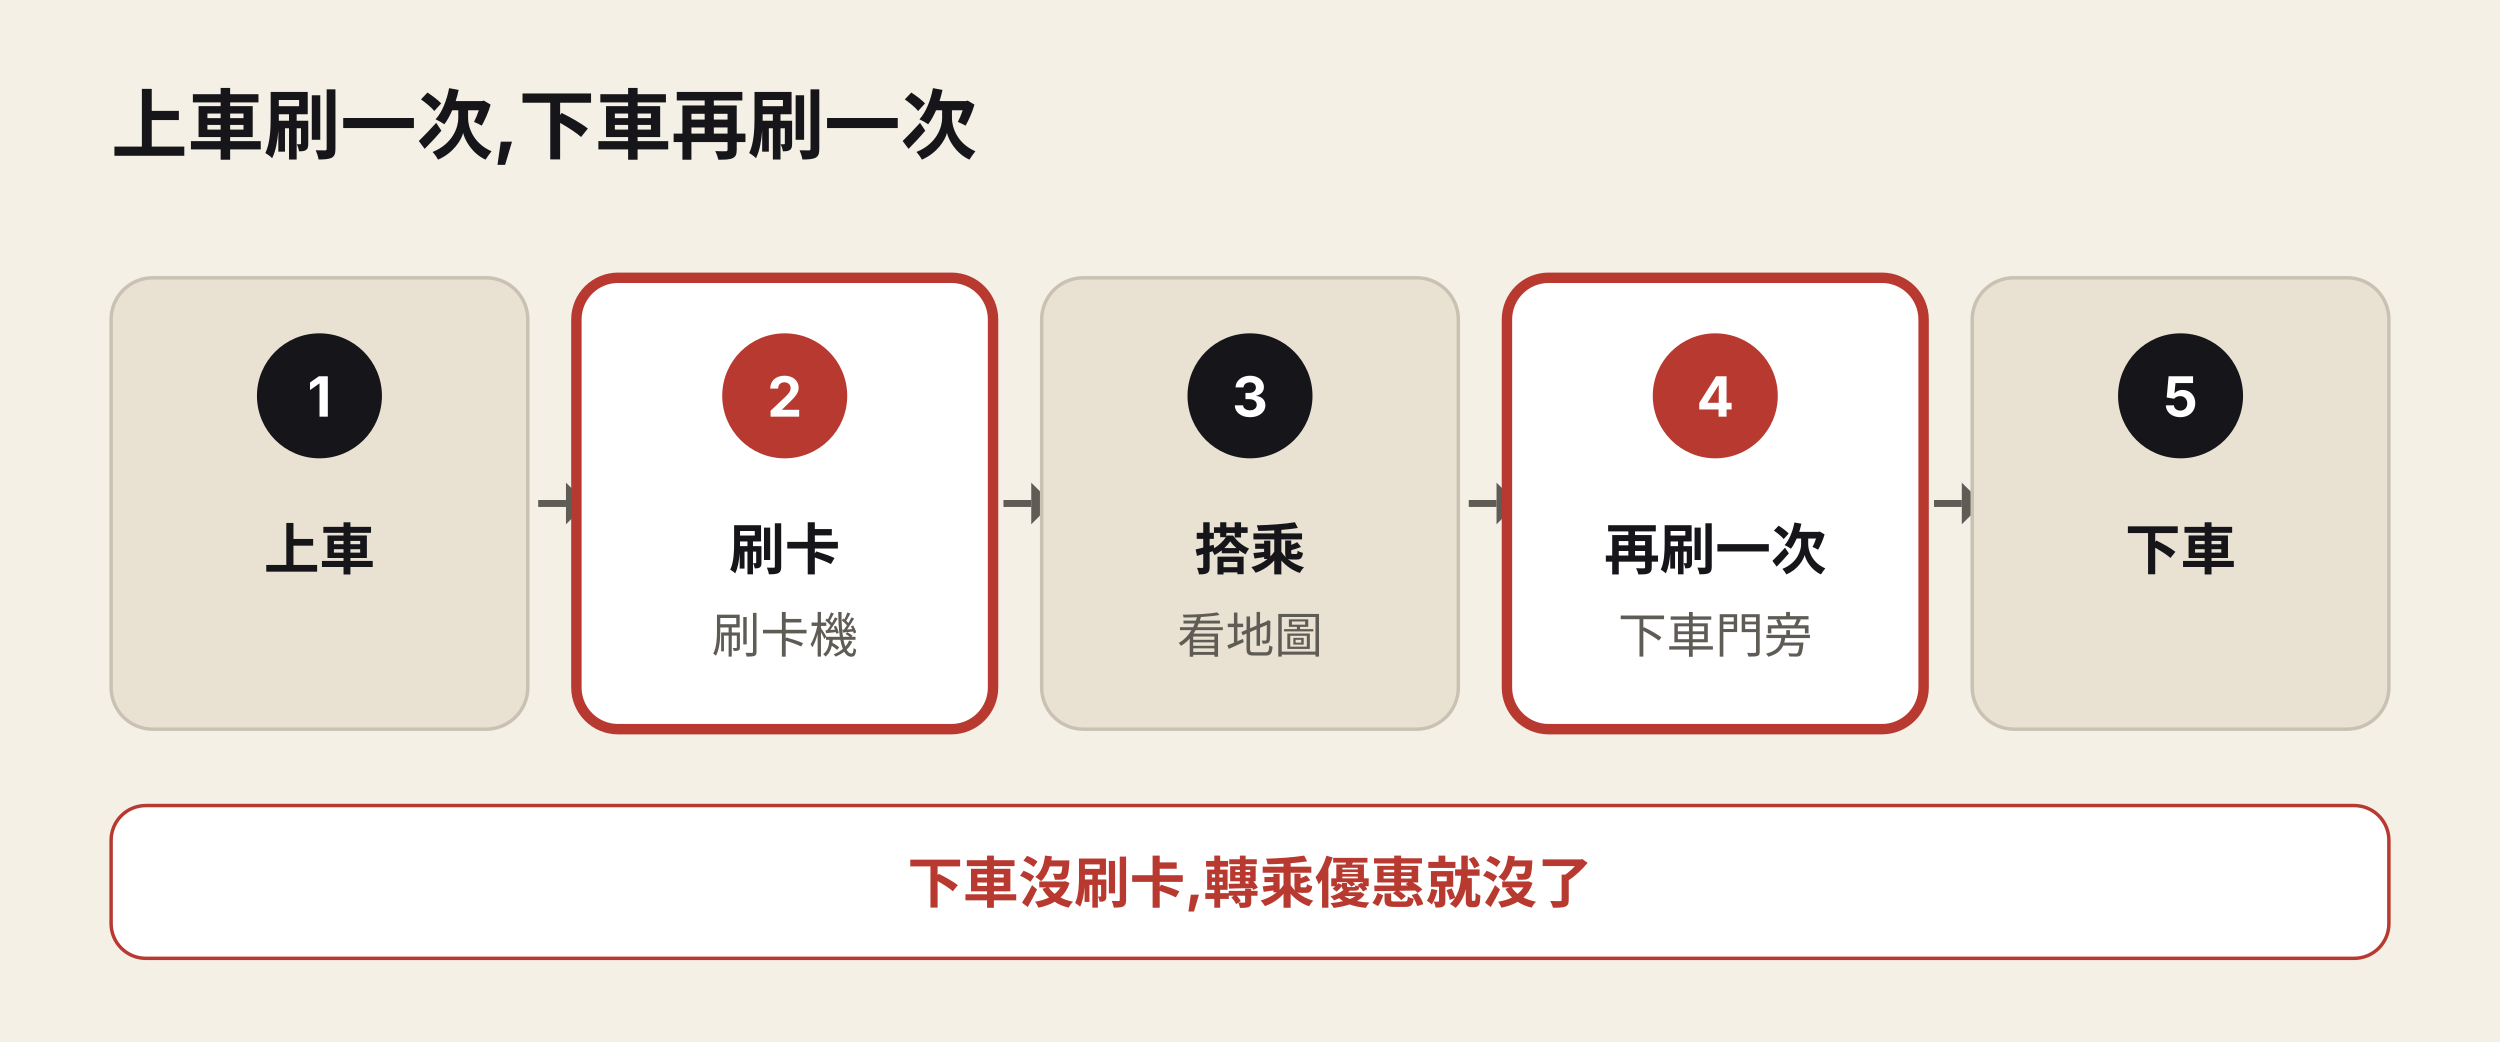
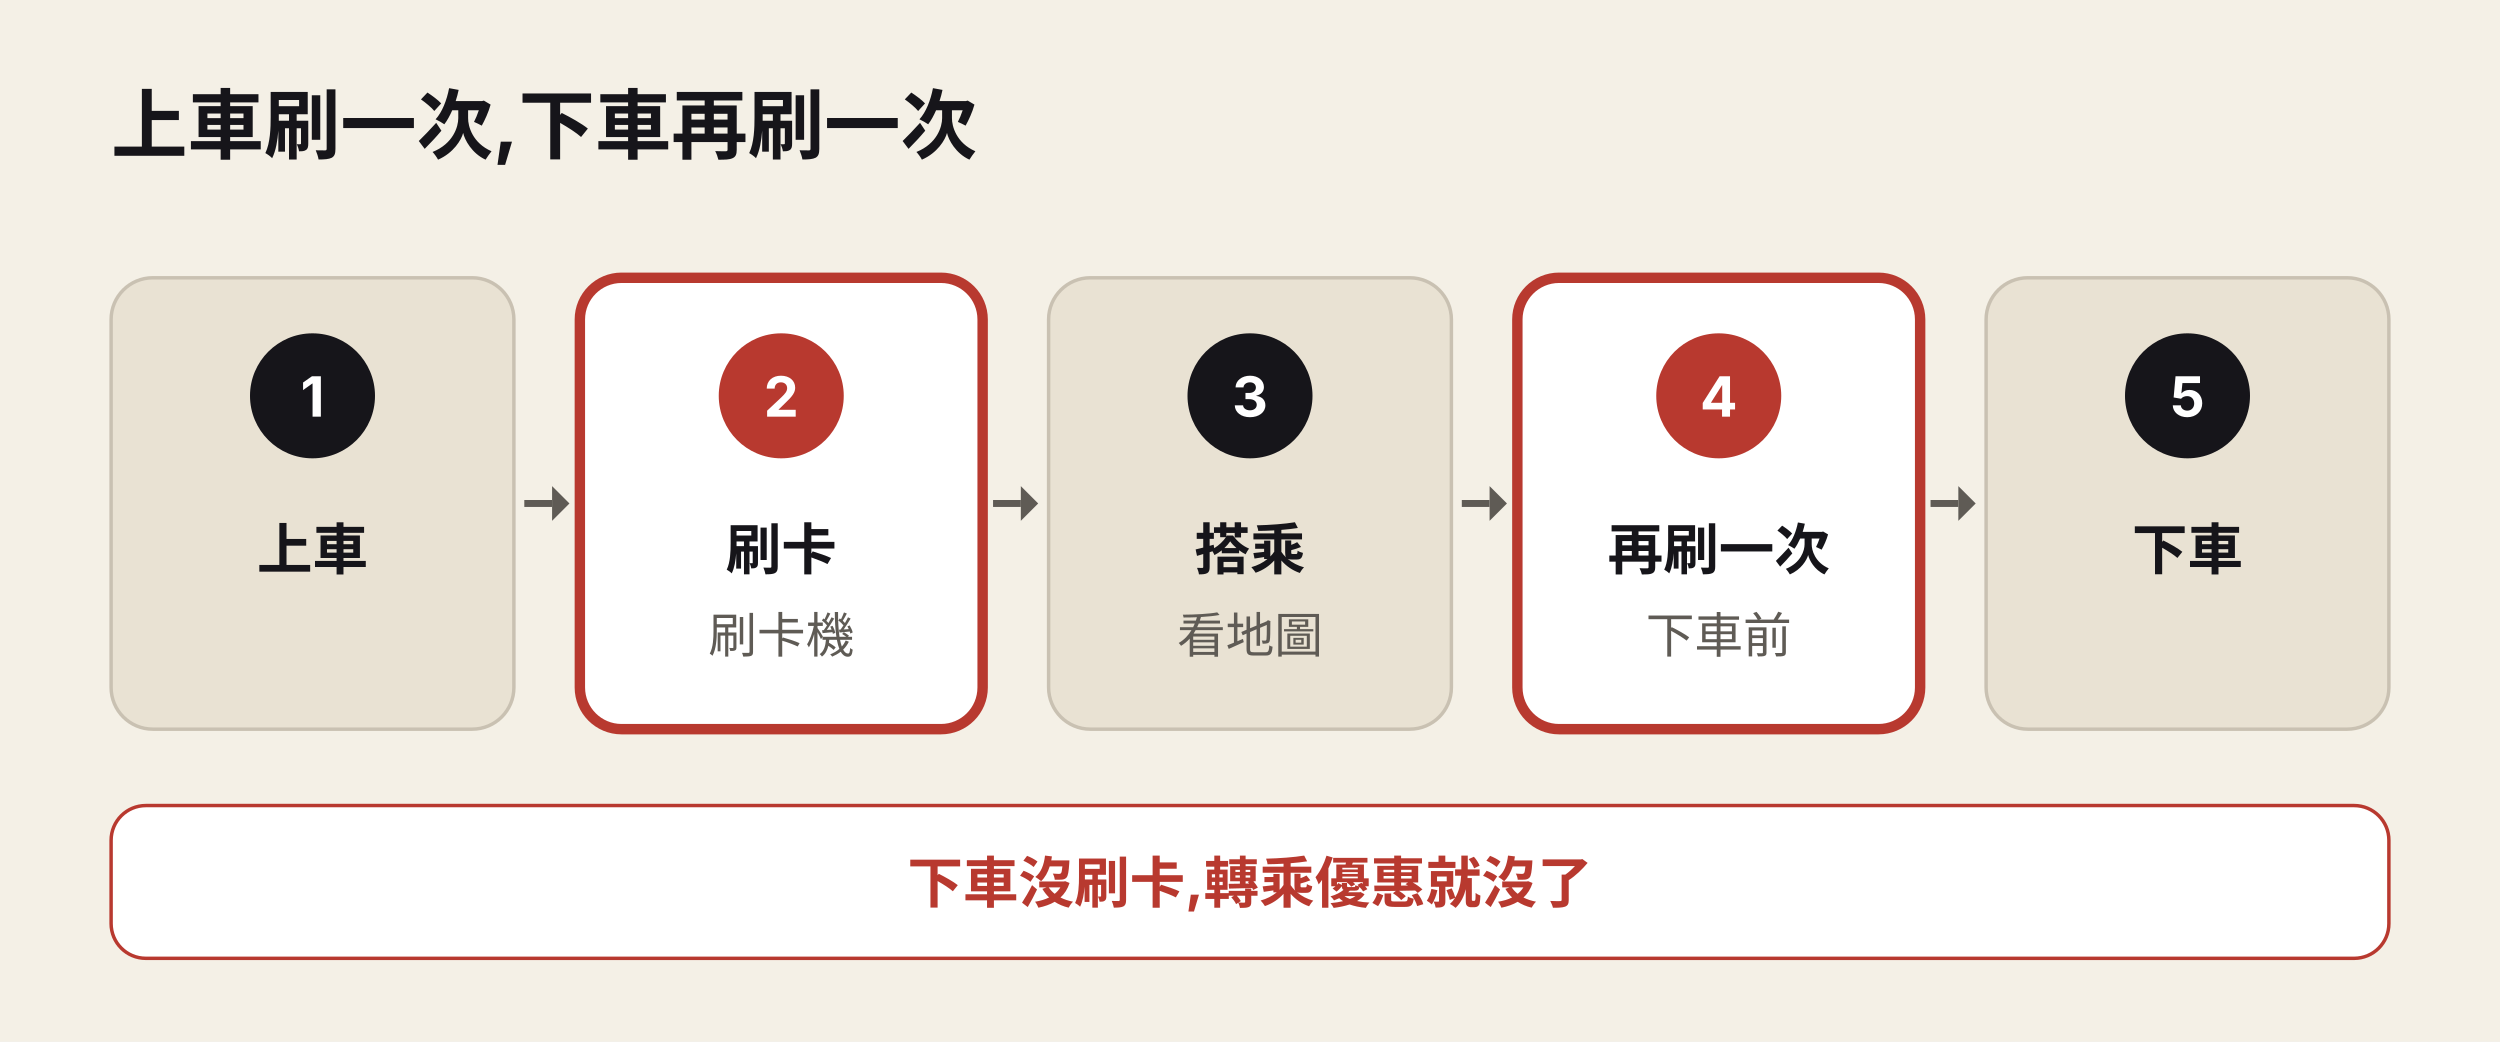
<svg xmlns="http://www.w3.org/2000/svg" viewBox="0 0 720 300" role="img" aria-label="上車刷一次,下車再刷一次" font-family="system-ui, -apple-system, &quot;Noto Sans KR&quot;, &quot;Noto Sans JP&quot;, &quot;Noto Sans TC&quot;, sans-serif">
  <rect width="720" height="300" fill="#f4f0e6" />
  <text x="32" y="44" font-size="22" font-weight="700" fill="#16151a">上車刷一次,下車再刷一次</text>
-   <rect x="32.0" y="80" width="120" height="130" rx="12" fill="#e9e2d3" stroke="#c9c1b2" stroke-width="1" />
-   <circle cx="92.0" cy="114" r="18" fill="#16151a" />
-   <text x="92.0" y="120" font-size="16" font-weight="700" fill="#ffffff" text-anchor="middle">1</text>
-   <text x="92.0" y="164" font-size="16" font-weight="700" fill="#16151a" text-anchor="middle">上車</text>
-   <path d="M155.0 145 L163.0 145" stroke="#5f5b55" stroke-width="2" />
-   <path d="M163.0 139 L169.0 145 L163.0 151 Z" fill="#5f5b55" />
-   <rect x="166.0" y="80" width="120" height="130" rx="12" fill="#ffffff" stroke="#b8392f" stroke-width="3" />
-   <circle cx="226.0" cy="114" r="18" fill="#b8392f" />
-   <text x="226.0" y="120" font-size="16" font-weight="700" fill="#ffffff" text-anchor="middle">2</text>
-   <text x="226.0" y="164" font-size="16" font-weight="700" fill="#16151a" text-anchor="middle">刷卡</text>
-   <text x="226.0" y="188" font-size="14" font-weight="400" fill="#5f5b55" text-anchor="middle">刷卡機</text>
-   <path d="M289.0 145 L297.0 145" stroke="#5f5b55" stroke-width="2" />
-   <path d="M297.0 139 L303.0 145 L297.0 151 Z" fill="#5f5b55" />
-   <rect x="300.0" y="80" width="120" height="130" rx="12" fill="#e9e2d3" stroke="#c9c1b2" stroke-width="1" />
+   <rect x="32" y="80" width="116" height="130" rx="12" fill="#e9e2d3" stroke="#c9c1b2" stroke-width="1" />
+   <circle cx="90.0" cy="114" r="18" fill="#16151a" />
+   <text x="90.0" y="120" font-size="16" font-weight="700" fill="#ffffff" text-anchor="middle">1</text>
+   <text x="90.0" y="164" font-size="16" font-weight="700" fill="#16151a" text-anchor="middle">上車</text>
+   <path d="M151 145 L159 145" stroke="#5f5b55" stroke-width="2" />
+   <path d="M159 140 L164 145 L159 150 Z" fill="#5f5b55" />
+   <rect x="167" y="80" width="116" height="130" rx="12" fill="#ffffff" stroke="#b8392f" stroke-width="3" />
+   <circle cx="225.0" cy="114" r="18" fill="#b8392f" />
+   <text x="225.0" y="120" font-size="16" font-weight="700" fill="#ffffff" text-anchor="middle">2</text>
+   <text x="225.0" y="164" font-size="16" font-weight="700" fill="#16151a" text-anchor="middle">刷卡</text>
+   <text x="225.0" y="188" font-size="14" font-weight="400" fill="#5f5b55" text-anchor="middle">刷卡機</text>
+   <path d="M286 145 L294 145" stroke="#5f5b55" stroke-width="2" />
+   <path d="M294 140 L299 145 L294 150 Z" fill="#5f5b55" />
+   <rect x="302" y="80" width="116" height="130" rx="12" fill="#e9e2d3" stroke="#c9c1b2" stroke-width="1" />
  <circle cx="360.0" cy="114" r="18" fill="#16151a" />
  <text x="360.0" y="120" font-size="16" font-weight="700" fill="#ffffff" text-anchor="middle">3</text>
  <text x="360.0" y="164" font-size="16" font-weight="700" fill="#16151a" text-anchor="middle">搭乘</text>
  <text x="360.0" y="188" font-size="14" font-weight="400" fill="#5f5b55" text-anchor="middle">看地圖</text>
-   <path d="M423.0 145 L431.0 145" stroke="#5f5b55" stroke-width="2" />
-   <path d="M431.0 139 L437.0 145 L431.0 151 Z" fill="#5f5b55" />
-   <rect x="434.0" y="80" width="120" height="130" rx="12" fill="#ffffff" stroke="#b8392f" stroke-width="3" />
-   <circle cx="494.0" cy="114" r="18" fill="#b8392f" />
-   <text x="494.0" y="120" font-size="16" font-weight="700" fill="#ffffff" text-anchor="middle">4</text>
-   <text x="494.0" y="164" font-size="16" font-weight="700" fill="#16151a" text-anchor="middle">再刷一次</text>
-   <text x="494.0" y="188" font-size="14" font-weight="400" fill="#5f5b55" text-anchor="middle">下車門旁</text>
-   <path d="M557.0 145 L565.0 145" stroke="#5f5b55" stroke-width="2" />
-   <path d="M565.0 139 L571.0 145 L565.0 151 Z" fill="#5f5b55" />
-   <rect x="568.0" y="80" width="120" height="130" rx="12" fill="#e9e2d3" stroke="#c9c1b2" stroke-width="1" />
-   <circle cx="628.0" cy="114" r="18" fill="#16151a" />
-   <text x="628.0" y="120" font-size="16" font-weight="700" fill="#ffffff" text-anchor="middle">5</text>
-   <text x="628.0" y="164" font-size="16" font-weight="700" fill="#16151a" text-anchor="middle">下車</text>
+   <path d="M421 145 L429 145" stroke="#5f5b55" stroke-width="2" />
+   <path d="M429 140 L434 145 L429 150 Z" fill="#5f5b55" />
+   <rect x="437" y="80" width="116" height="130" rx="12" fill="#ffffff" stroke="#b8392f" stroke-width="3" />
+   <circle cx="495.0" cy="114" r="18" fill="#b8392f" />
+   <text x="495.0" y="120" font-size="16" font-weight="700" fill="#ffffff" text-anchor="middle">4</text>
+   <text x="495.0" y="164" font-size="16" font-weight="700" fill="#16151a" text-anchor="middle">再刷一次</text>
+   <text x="495.0" y="188" font-size="14" font-weight="400" fill="#5f5b55" text-anchor="middle">下車前</text>
+   <path d="M556 145 L564 145" stroke="#5f5b55" stroke-width="2" />
+   <path d="M564 140 L569 145 L564 150 Z" fill="#5f5b55" />
+   <rect x="572" y="80" width="116" height="130" rx="12" fill="#e9e2d3" stroke="#c9c1b2" stroke-width="1" />
+   <circle cx="630.0" cy="114" r="18" fill="#16151a" />
+   <text x="630.0" y="120" font-size="16" font-weight="700" fill="#ffffff" text-anchor="middle">5</text>
+   <text x="630.0" y="164" font-size="16" font-weight="700" fill="#16151a" text-anchor="middle">下車</text>
  <rect x="32" y="232" width="656" height="44" rx="10" fill="#ffffff" stroke="#b8392f" />
  <text x="360" y="260" font-size="16" font-weight="700" fill="#b8392f" text-anchor="middle">下車沒刷卡,轉乘優惠就沒了</text>
</svg>
